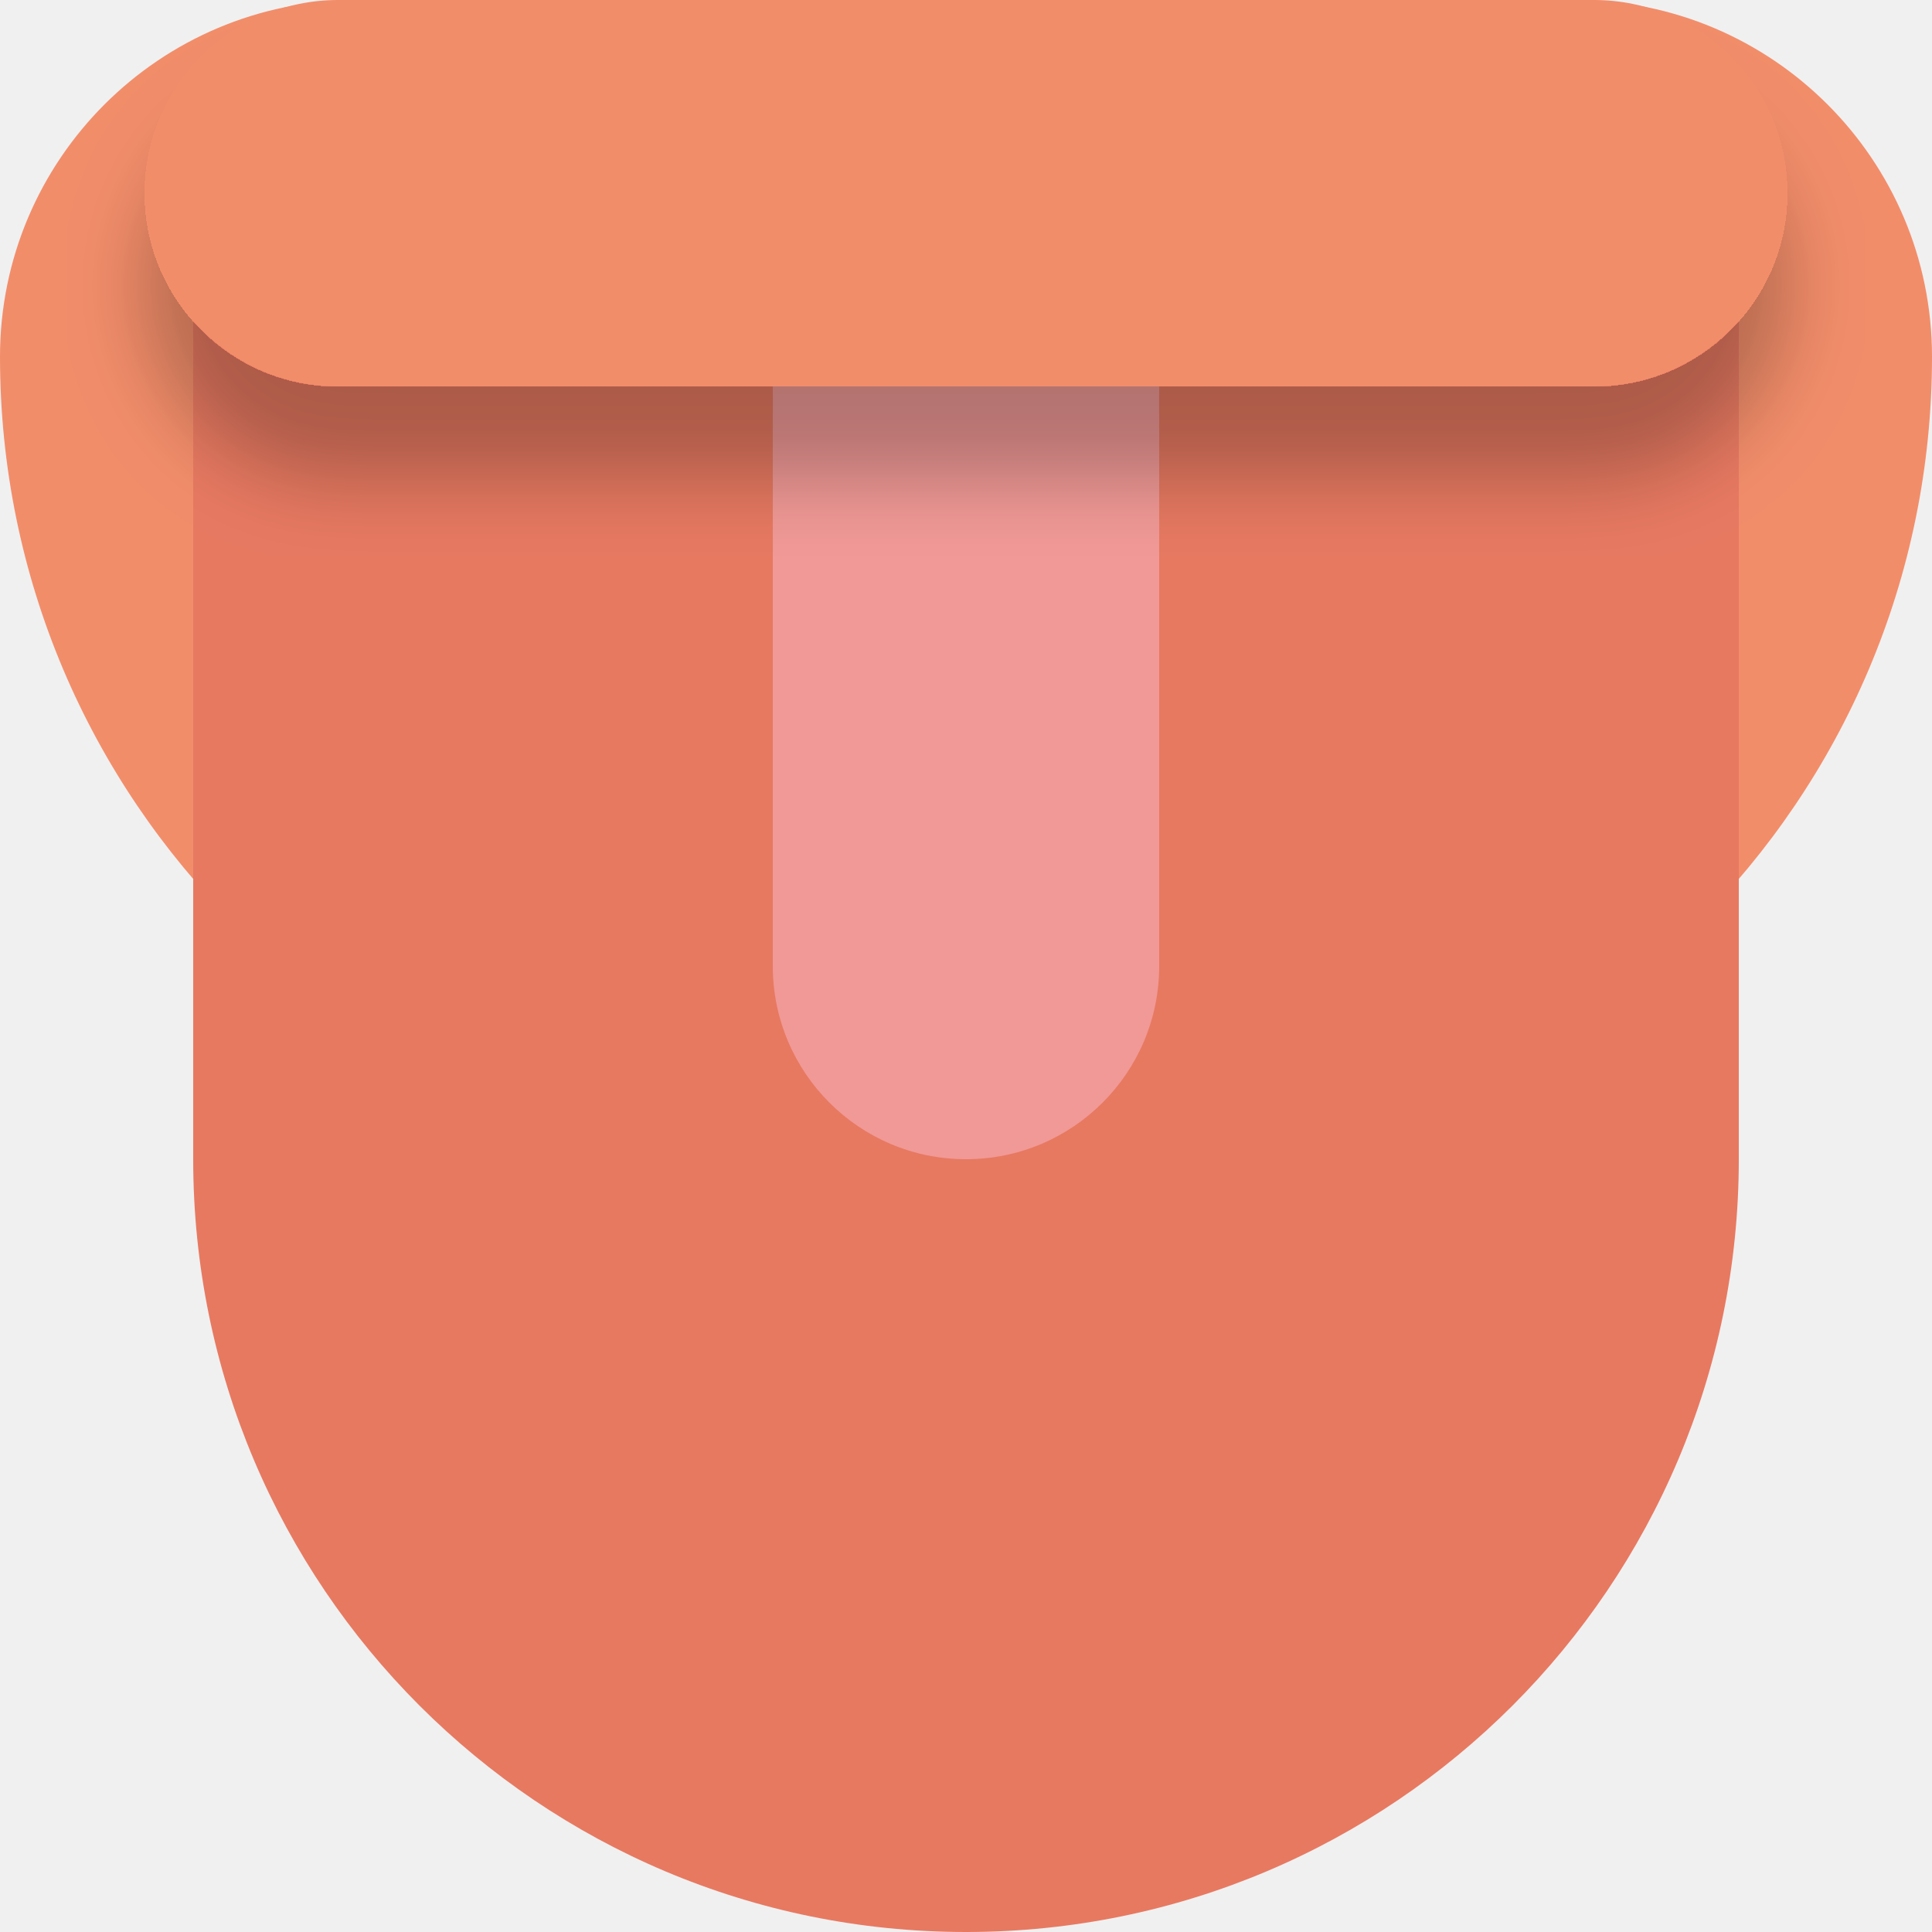
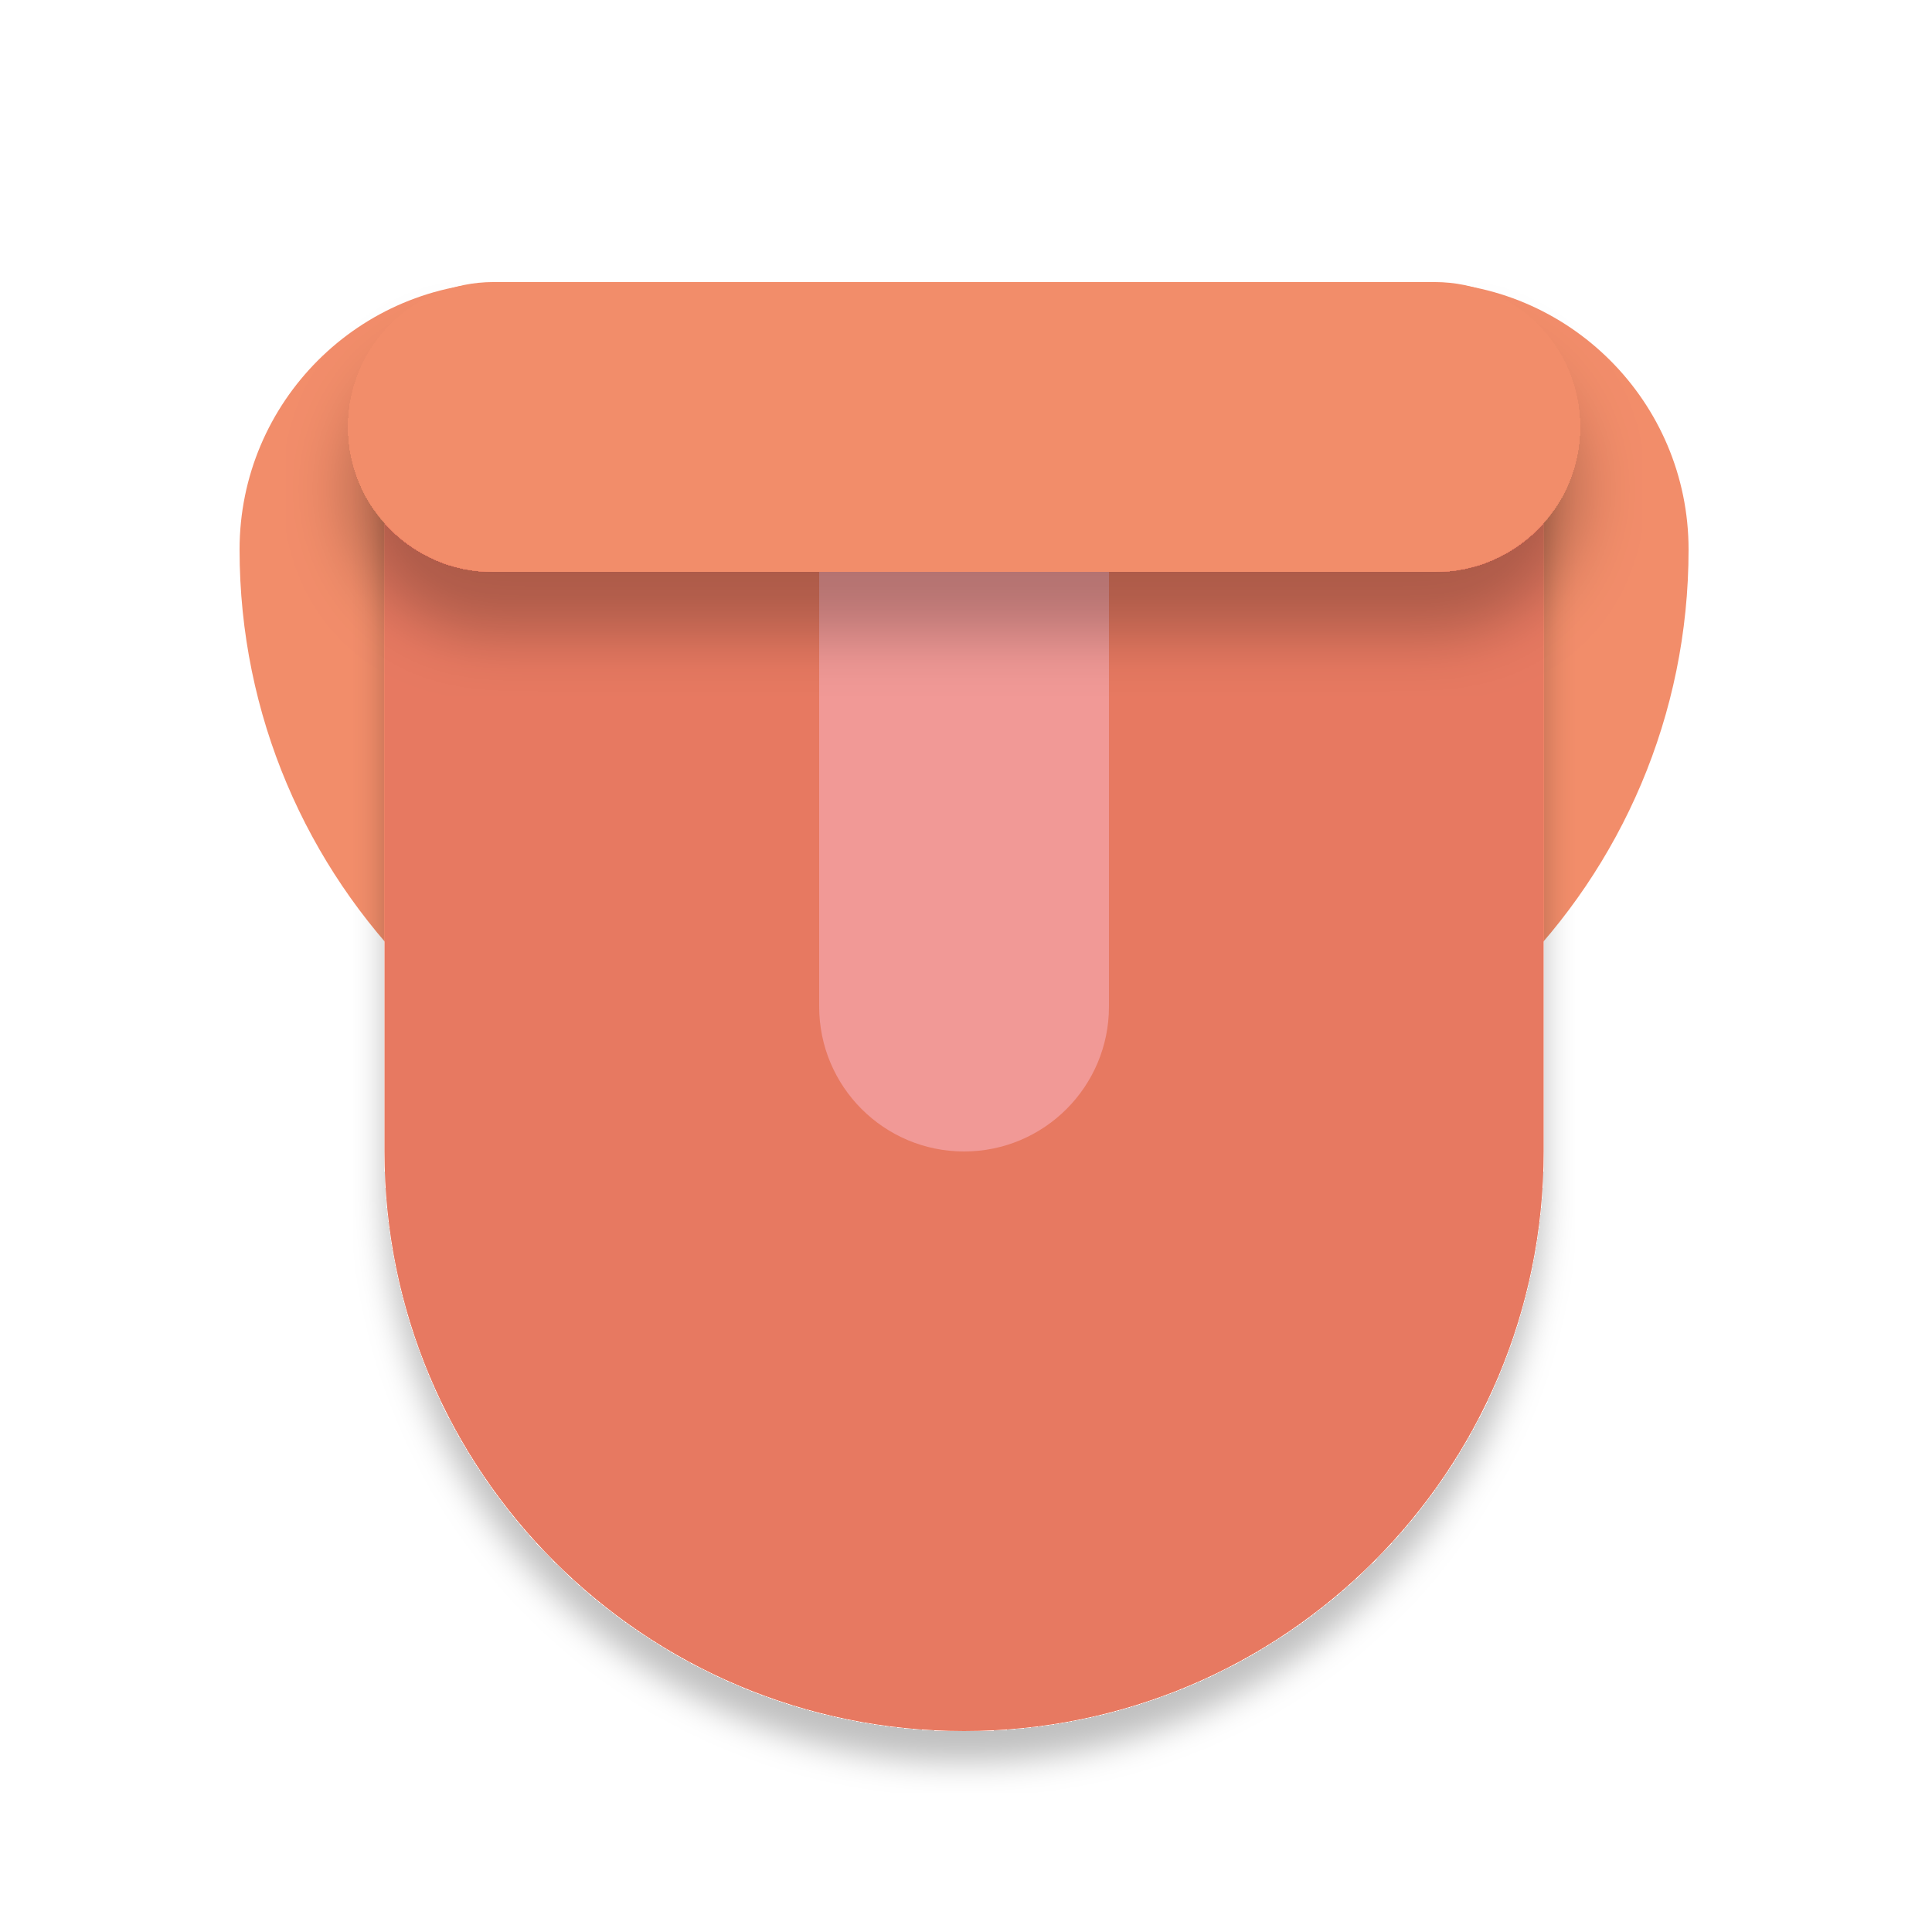
<svg xmlns="http://www.w3.org/2000/svg" width="500" height="500" viewBox="0 0 500 500" fill="none">
-   <path d="M0 92.308C0 41.328 41.328 0 92.308 0H407.692C458.672 0 500 41.328 500 92.308V92.308C500 207.013 407.013 300 292.308 300H207.692C92.987 300 0 207.013 0 92.308V92.308Z" fill="#F28D6A" />
-   <path d="M50 50C50 22.386 72.386 0 100 0H400C427.615 0 450 22.386 450 50V300C450 410.457 360.457 500 250 500V500C139.543 500 50 410.457 50 300V50Z" fill="#E77961" />
-   <path d="M200 0H300V250C300 277.614 277.614 300 250 300V300C222.385 300 200 277.614 200 250V0Z" fill="#F19996" />
-   <g filter="url(#filter0_d_359_84)">
-     <path d="M37.5 50C37.5 22.386 59.886 0 87.5 0H412.5C440.114 0 462.5 22.386 462.5 50V50C462.5 77.614 440.114 100 412.5 100H87.5C59.886 100 37.5 77.614 37.5 50V50Z" fill="#F28D6A" />
+   <rect width="500" height="500" fill="white" />
+   <path d="M62 142.231C62 103.996 92.996 73 131.231 73H367.769C406.004 73 437 103.996 437 142.231V142.231C437 228.26 367.26 298 281.231 298H217.769C131.74 298 62 228.26 62 142.231V142.231Z" fill="#F28D6A" />
+   <g filter="url(#filter0_d_400_155)">
+     <path d="M99.5 123C99.5 95.386 121.886 73 149.5 73H349.5C377.114 73 399.5 95.386 399.5 123V298C399.5 380.843 332.343 448 249.5 448V448C166.658 448 99.5 380.843 99.5 298V123Z" fill="#E77961" />
+   </g>
+   <path d="M212 73H287V260.5C287 281.211 270.21 298 249.5 298V298C228.789 298 212 281.211 212 260.5V73Z" fill="#F19996" />
+   <g filter="url(#filter1_d_400_155)">
+     <path d="M90.125 110.5C90.125 89.789 106.914 73 127.625 73H371.375C392.086 73 408.875 89.789 408.875 110.5V110.5C408.875 131.211 392.086 148 371.375 148H127.625C106.914 148 90.125 131.211 90.125 110.5V110.5Z" fill="#F28D6A" />
  </g>
  <defs>
-     <filter id="filter0_d_359_84" x="17.5" y="0" width="465" height="144" filterUnits="userSpaceOnUse" color-interpolation-filters="sRGB">
+     <filter id="filter0_d_400_155" x="91.5" y="73" width="316" height="391" filterUnits="userSpaceOnUse" color-interpolation-filters="sRGB">
      <feFlood flood-opacity="0" result="BackgroundImageFix" />
      <feColorMatrix in="SourceAlpha" type="matrix" values="0 0 0 0 0 0 0 0 0 0 0 0 0 0 0 0 0 0 127 0" result="hardAlpha" />
-       <feOffset dy="24" />
-       <feGaussianBlur stdDeviation="10" />
+       <feOffset dy="8" />
+       <feGaussianBlur stdDeviation="4" />
      <feComposite in2="hardAlpha" operator="out" />
      <feColorMatrix type="matrix" values="0 0 0 0 0 0 0 0 0 0 0 0 0 0 0 0 0 0 0.25 0" />
-       <feBlend mode="normal" in2="BackgroundImageFix" result="effect1_dropShadow_359_84" />
-       <feBlend mode="normal" in="SourceGraphic" in2="effect1_dropShadow_359_84" result="shape" />
+       <feBlend mode="normal" in2="BackgroundImageFix" result="effect1_dropShadow_400_155" />
+       <feBlend mode="normal" in="SourceGraphic" in2="effect1_dropShadow_400_155" result="shape" />
+     </filter>
+     <filter id="filter1_d_400_155" x="74.125" y="73" width="350.75" height="107" filterUnits="userSpaceOnUse" color-interpolation-filters="sRGB">
+       <feFlood flood-opacity="0" result="BackgroundImageFix" />
+       <feColorMatrix in="SourceAlpha" type="matrix" values="0 0 0 0 0 0 0 0 0 0 0 0 0 0 0 0 0 0 127 0" result="hardAlpha" />
+       <feOffset dy="16" />
+       <feGaussianBlur stdDeviation="8" />
+       <feComposite in2="hardAlpha" operator="out" />
+       <feColorMatrix type="matrix" values="0 0 0 0 0 0 0 0 0 0 0 0 0 0 0 0 0 0 0.25 0" />
+       <feBlend mode="normal" in2="BackgroundImageFix" result="effect1_dropShadow_400_155" />
+       <feBlend mode="normal" in="SourceGraphic" in2="effect1_dropShadow_400_155" result="shape" />
    </filter>
  </defs>
</svg>
